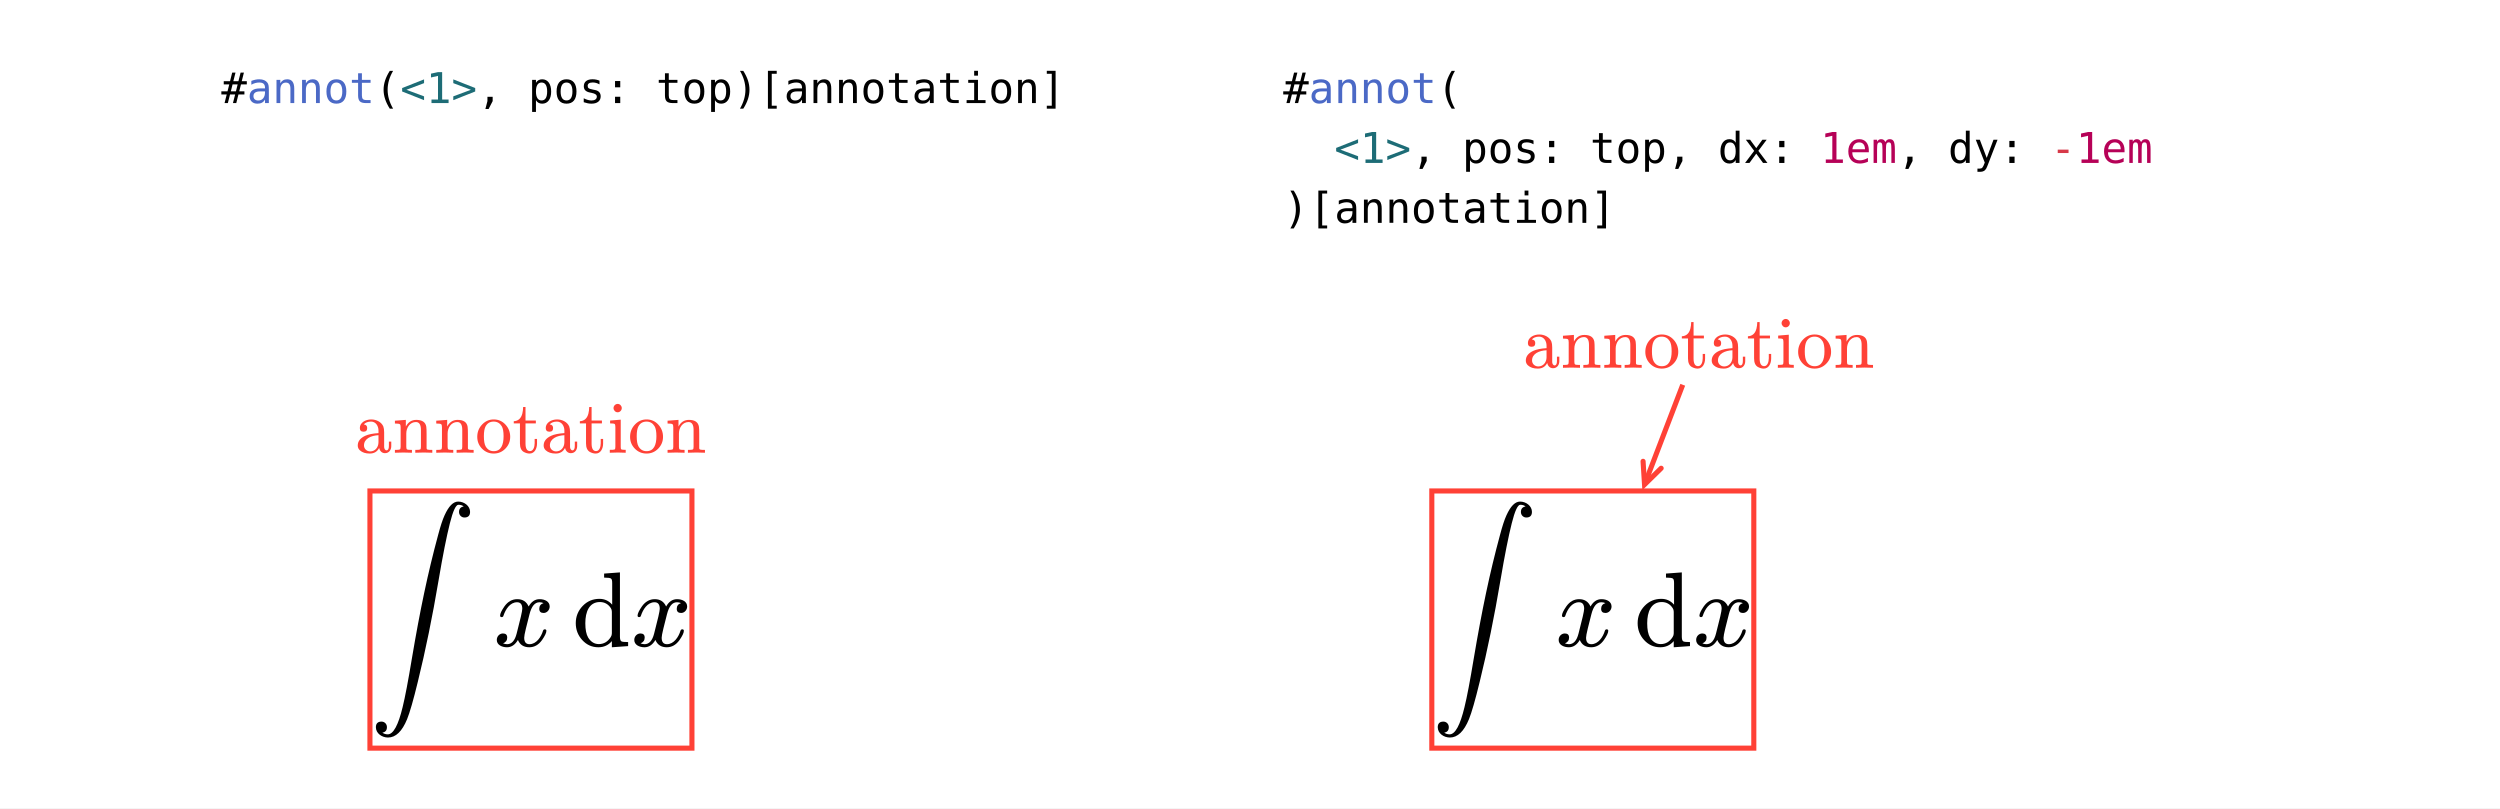
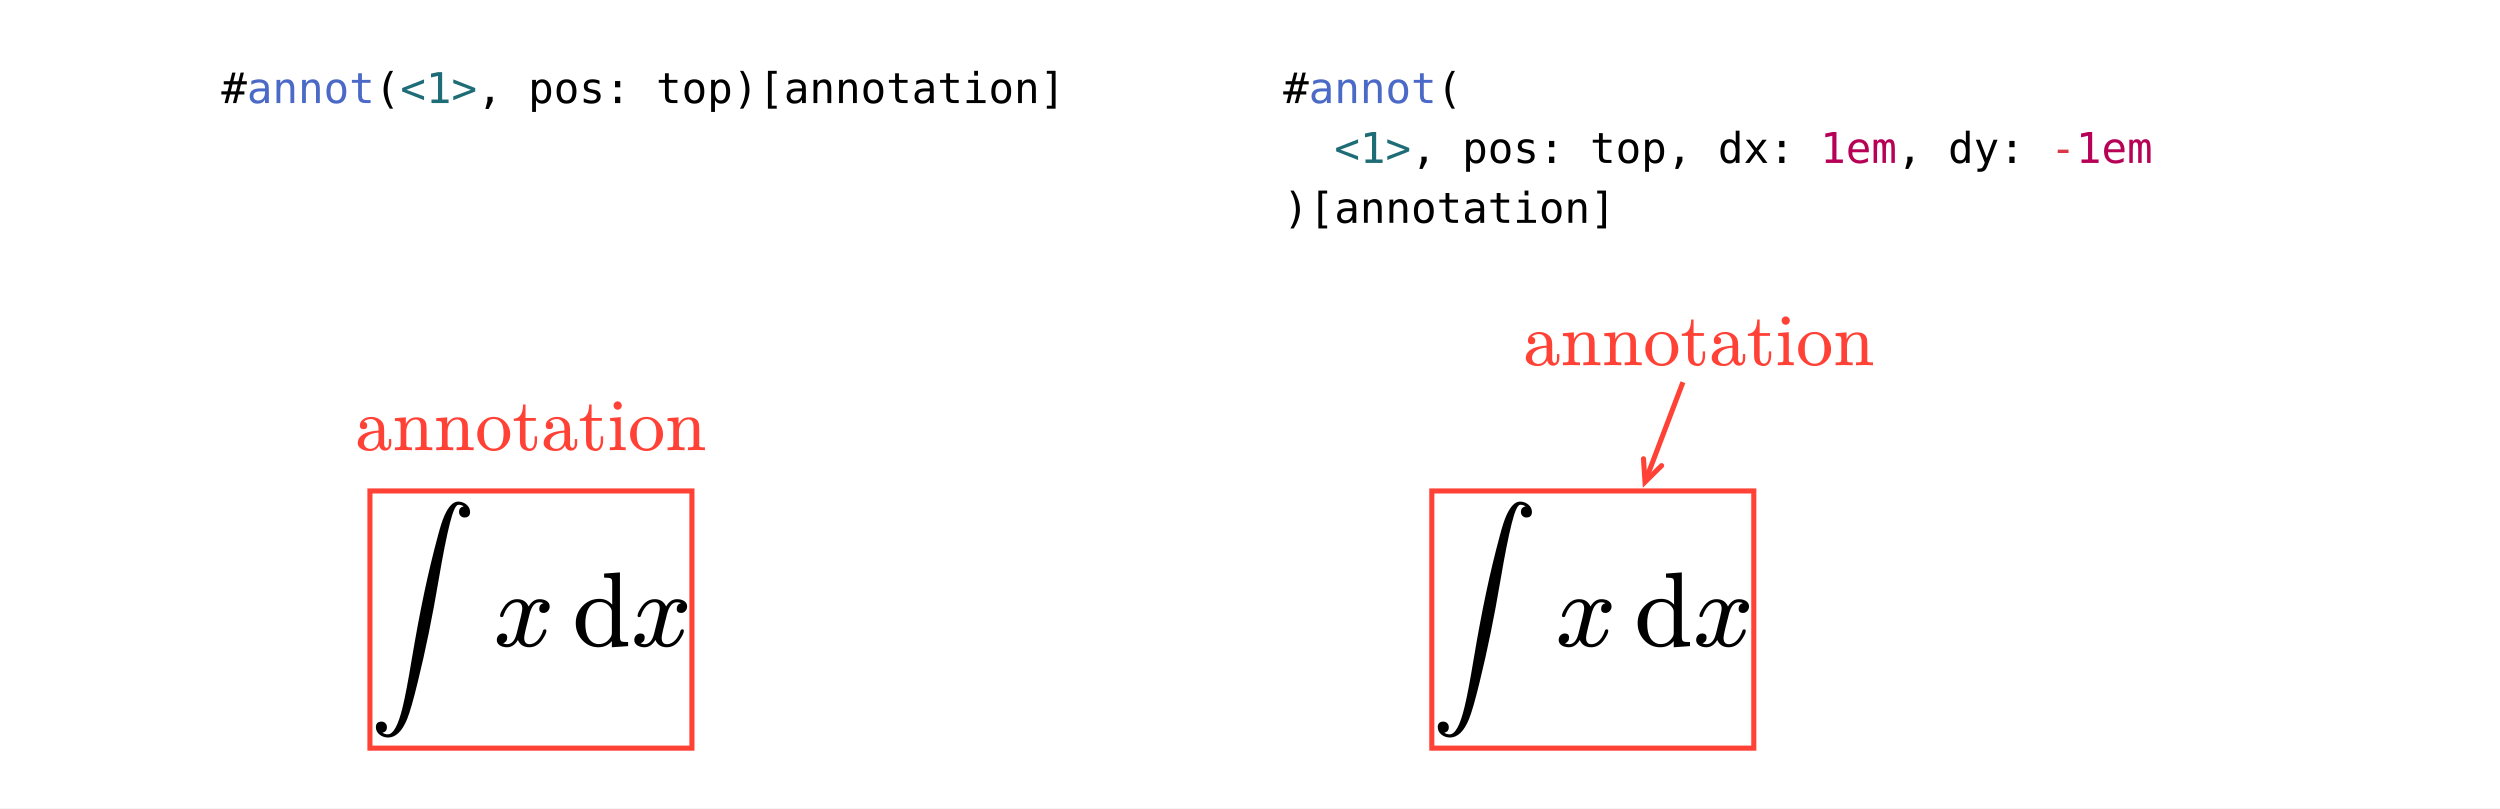
<svg xmlns="http://www.w3.org/2000/svg" xmlns:xlink="http://www.w3.org/1999/xlink" class="typst-doc" viewBox="0 0 376.693 121.798" width="376.693pt" height="121.798pt">
  <path class="typst-shape" fill="#ffffff" fill-rule="nonzero" d="M 0 0v 121.798 h 376.693 v -121.798 Z " />
  <g>
    <g class="typst-group">
      <g>
        <g class="typst-group" transform="matrix(1 0 0 1 33.34646 10.66929)">
          <g>
            <g class="typst-text" transform="matrix(1 0 0 -1 0 4.8625)">
              <use xlink:href="#g446610C334E1F1C508C8A5ACFC728367" x="0" y="0" fill="#000000" fill-rule="nonzero" />
            </g>
            <g class="typst-text" transform="matrix(1 0 0 -1 3.853125 4.8625)">
              <use xlink:href="#g5B75240DD05FA199173C0B4882B6E893" x="0" y="0" fill="#4b69c6" fill-rule="nonzero" />
              <use xlink:href="#g8D93E338074ADA469F0916B04E30A307" x="3.853" y="0" fill="#4b69c6" fill-rule="nonzero" />
              <use xlink:href="#g8D93E338074ADA469F0916B04E30A307" x="7.706" y="0" fill="#4b69c6" fill-rule="nonzero" />
              <use xlink:href="#gD4E01E5D4220F0BBFBE10AD57058B5C5" x="11.559" y="0" fill="#4b69c6" fill-rule="nonzero" />
              <use xlink:href="#g4E2E239D22314F28B1FAE2075450C476" x="15.413" y="0" fill="#4b69c6" fill-rule="nonzero" />
            </g>
            <g class="typst-text" transform="matrix(1 0 0 -1 23.11875 4.8625)">
              <use xlink:href="#g7AB1ED87CBD2570F4F770A5520587D9F" x="0" y="0" fill="#000000" fill-rule="nonzero" />
            </g>
            <g class="typst-text" transform="matrix(1 0 0 -1 26.97188 4.8625)">
              <use xlink:href="#gDEC50A601A4A725E1C530D6FFABB1FA0" x="0" y="0" fill="#1d6c76" fill-rule="nonzero" />
              <use xlink:href="#g7E95D315B623A8ED2D25BB9F14283554" x="3.853" y="0" fill="#1d6c76" fill-rule="nonzero" />
              <use xlink:href="#g2F44266E56FD98B059DD67DD87FC0442" x="7.706" y="0" fill="#1d6c76" fill-rule="nonzero" />
            </g>
            <g class="typst-text" transform="matrix(1 0 0 -1 38.53125 4.8625)">
              <use xlink:href="#gFC2FC91C203C28CFA81C92BA59AE86AE" x="0" y="0" fill="#000000" fill-rule="nonzero" />
              <use xlink:href="#g32BD3AFDC4A0DB91A4AA405D0FCE7C0D" x="7.706" y="0" fill="#000000" fill-rule="nonzero" />
              <use xlink:href="#gD4E01E5D4220F0BBFBE10AD57058B5C5" x="11.559" y="0" fill="#000000" fill-rule="nonzero" />
              <use xlink:href="#gD6D5B85618C8D81E7339503BE043658D" x="15.413" y="0" fill="#000000" fill-rule="nonzero" />
              <use xlink:href="#g6C3FFB0F14ABB5AEDC80B863BEAF31F3" x="19.266" y="0" fill="#000000" fill-rule="nonzero" />
              <use xlink:href="#g4E2E239D22314F28B1FAE2075450C476" x="26.972" y="0" fill="#000000" fill-rule="nonzero" />
              <use xlink:href="#gD4E01E5D4220F0BBFBE10AD57058B5C5" x="30.825" y="0" fill="#000000" fill-rule="nonzero" />
              <use xlink:href="#g32BD3AFDC4A0DB91A4AA405D0FCE7C0D" x="34.678" y="0" fill="#000000" fill-rule="nonzero" />
              <use xlink:href="#gD5D438D52F6B878F81FAF05AD5D3DF0" x="38.531" y="0" fill="#000000" fill-rule="nonzero" />
              <use xlink:href="#g22DA6678A35B014BF9AD3944D808F65F" x="42.384" y="0" fill="#000000" fill-rule="nonzero" />
              <use xlink:href="#g5B75240DD05FA199173C0B4882B6E893" x="46.237" y="0" fill="#000000" fill-rule="nonzero" />
              <use xlink:href="#g8D93E338074ADA469F0916B04E30A307" x="50.091" y="0" fill="#000000" fill-rule="nonzero" />
              <use xlink:href="#g8D93E338074ADA469F0916B04E30A307" x="53.944" y="0" fill="#000000" fill-rule="nonzero" />
              <use xlink:href="#gD4E01E5D4220F0BBFBE10AD57058B5C5" x="57.797" y="0" fill="#000000" fill-rule="nonzero" />
              <use xlink:href="#g4E2E239D22314F28B1FAE2075450C476" x="61.65" y="0" fill="#000000" fill-rule="nonzero" />
              <use xlink:href="#g5B75240DD05FA199173C0B4882B6E893" x="65.503" y="0" fill="#000000" fill-rule="nonzero" />
              <use xlink:href="#g4E2E239D22314F28B1FAE2075450C476" x="69.356" y="0" fill="#000000" fill-rule="nonzero" />
              <use xlink:href="#gCFD8DEB261C5A84DE5FFE5860FB34A53" x="73.209" y="0" fill="#000000" fill-rule="nonzero" />
              <use xlink:href="#gD4E01E5D4220F0BBFBE10AD57058B5C5" x="77.062" y="0" fill="#000000" fill-rule="nonzero" />
              <use xlink:href="#g8D93E338074ADA469F0916B04E30A307" x="80.916" y="0" fill="#000000" fill-rule="nonzero" />
              <use xlink:href="#gDBF1E2CE9ADF7EDF2B74082B9D4DF8EE" x="84.769" y="0" fill="#000000" fill-rule="nonzero" />
            </g>
          </g>
        </g>
        <g class="typst-group" transform="matrix(1 0 0 1 193.3465 10.66929)">
          <g>
            <g class="typst-text" transform="matrix(1 0 0 -1 0 4.8625)">
              <use xlink:href="#g446610C334E1F1C508C8A5ACFC728367" x="0" y="0" fill="#000000" fill-rule="nonzero" />
            </g>
            <g class="typst-text" transform="matrix(1 0 0 -1 3.853125 4.8625)">
              <use xlink:href="#g5B75240DD05FA199173C0B4882B6E893" x="0" y="0" fill="#4b69c6" fill-rule="nonzero" />
              <use xlink:href="#g8D93E338074ADA469F0916B04E30A307" x="3.853" y="0" fill="#4b69c6" fill-rule="nonzero" />
              <use xlink:href="#g8D93E338074ADA469F0916B04E30A307" x="7.706" y="0" fill="#4b69c6" fill-rule="nonzero" />
              <use xlink:href="#gD4E01E5D4220F0BBFBE10AD57058B5C5" x="11.559" y="0" fill="#4b69c6" fill-rule="nonzero" />
              <use xlink:href="#g4E2E239D22314F28B1FAE2075450C476" x="15.413" y="0" fill="#4b69c6" fill-rule="nonzero" />
            </g>
            <g class="typst-text" transform="matrix(1 0 0 -1 23.11875 4.8625)">
              <use xlink:href="#g7AB1ED87CBD2570F4F770A5520587D9F" x="0" y="0" fill="#000000" fill-rule="nonzero" />
            </g>
            <g class="typst-group">
              <g>
                <g class="typst-text" transform="matrix(1 0 0 -1 0 13.885)" />
                <g class="typst-text" transform="matrix(1 0 0 -1 7.70625 13.885)">
                  <use xlink:href="#gDEC50A601A4A725E1C530D6FFABB1FA0" x="0" y="0" fill="#1d6c76" fill-rule="nonzero" />
                  <use xlink:href="#g7E95D315B623A8ED2D25BB9F14283554" x="3.853" y="0" fill="#1d6c76" fill-rule="nonzero" />
                  <use xlink:href="#g2F44266E56FD98B059DD67DD87FC0442" x="7.706" y="0" fill="#1d6c76" fill-rule="nonzero" />
                </g>
                <g class="typst-text" transform="matrix(1 0 0 -1 19.26562 13.885)">
                  <use xlink:href="#gFC2FC91C203C28CFA81C92BA59AE86AE" x="0" y="0" fill="#000000" fill-rule="nonzero" />
                </g>
                <g class="typst-text" transform="matrix(1 0 0 -1 23.11875 13.885)" />
                <g class="typst-text" transform="matrix(1 0 0 -1 26.97188 13.885)">
                  <use xlink:href="#g32BD3AFDC4A0DB91A4AA405D0FCE7C0D" x="0" y="0" fill="#000000" fill-rule="nonzero" />
                  <use xlink:href="#gD4E01E5D4220F0BBFBE10AD57058B5C5" x="3.853" y="0" fill="#000000" fill-rule="nonzero" />
                  <use xlink:href="#gD6D5B85618C8D81E7339503BE043658D" x="7.706" y="0" fill="#000000" fill-rule="nonzero" />
                </g>
                <g class="typst-text" transform="matrix(1 0 0 -1 38.53125 13.885)">
                  <use xlink:href="#g6C3FFB0F14ABB5AEDC80B863BEAF31F3" x="0" y="0" fill="#000000" fill-rule="nonzero" />
                </g>
                <g class="typst-text" transform="matrix(1 0 0 -1 42.38437 13.885)" />
                <g class="typst-text" transform="matrix(1 0 0 -1 46.2375 13.885)">
                  <use xlink:href="#g4E2E239D22314F28B1FAE2075450C476" x="0" y="0" fill="#000000" fill-rule="nonzero" />
                  <use xlink:href="#gD4E01E5D4220F0BBFBE10AD57058B5C5" x="3.853" y="0" fill="#000000" fill-rule="nonzero" />
                  <use xlink:href="#g32BD3AFDC4A0DB91A4AA405D0FCE7C0D" x="7.706" y="0" fill="#000000" fill-rule="nonzero" />
                </g>
                <g class="typst-text" transform="matrix(1 0 0 -1 57.79688 13.885)">
                  <use xlink:href="#gFC2FC91C203C28CFA81C92BA59AE86AE" x="0" y="0" fill="#000000" fill-rule="nonzero" />
                </g>
                <g class="typst-text" transform="matrix(1 0 0 -1 61.65 13.885)" />
                <g class="typst-text" transform="matrix(1 0 0 -1 65.50312 13.885)">
                  <use xlink:href="#gA31B85EF5C1CBF4F38981B4545CDEA40" x="0" y="0" fill="#000000" fill-rule="nonzero" />
                  <use xlink:href="#g647CAC84BB24306F08CD69C4B871A157" x="3.853" y="0" fill="#000000" fill-rule="nonzero" />
                </g>
                <g class="typst-text" transform="matrix(1 0 0 -1 73.20938 13.885)">
                  <use xlink:href="#g6C3FFB0F14ABB5AEDC80B863BEAF31F3" x="0" y="0" fill="#000000" fill-rule="nonzero" />
                </g>
                <g class="typst-text" transform="matrix(1 0 0 -1 77.0625 13.885)" />
                <g class="typst-text" transform="matrix(1 0 0 -1 80.91562 13.885)">
                  <use xlink:href="#g7E95D315B623A8ED2D25BB9F14283554" x="0" y="0" fill="#b60157" fill-rule="nonzero" />
                  <use xlink:href="#g959196902C5255318B928123C1A079D6" x="3.853" y="0" fill="#b60157" fill-rule="nonzero" />
                  <use xlink:href="#gF7938D3ECD44DB8D1091D450585B6797" x="7.706" y="0" fill="#b60157" fill-rule="nonzero" />
                </g>
                <g class="typst-text" transform="matrix(1 0 0 -1 92.475 13.885)">
                  <use xlink:href="#gFC2FC91C203C28CFA81C92BA59AE86AE" x="0" y="0" fill="#000000" fill-rule="nonzero" />
                </g>
                <g class="typst-text" transform="matrix(1 0 0 -1 96.32812 13.885)" />
                <g class="typst-text" transform="matrix(1 0 0 -1 100.1812 13.885)">
                  <use xlink:href="#gA31B85EF5C1CBF4F38981B4545CDEA40" x="0" y="0" fill="#000000" fill-rule="nonzero" />
                  <use xlink:href="#g2EF30D751B1E2250E2E8DF71E6678D3A" x="3.853" y="0" fill="#000000" fill-rule="nonzero" />
                </g>
                <g class="typst-text" transform="matrix(1 0 0 -1 107.8875 13.885)">
                  <use xlink:href="#g6C3FFB0F14ABB5AEDC80B863BEAF31F3" x="0" y="0" fill="#000000" fill-rule="nonzero" />
                </g>
                <g class="typst-text" transform="matrix(1 0 0 -1 111.7406 13.885)" />
                <g class="typst-text" transform="matrix(1 0 0 -1 115.5937 13.885)">
                  <use xlink:href="#g863B59108352FCA59F2A17C8060FCFAD" x="0" y="0" fill="#d73948" fill-rule="nonzero" />
                </g>
                <g class="typst-text" transform="matrix(1 0 0 -1 119.4469 13.885)">
                  <use xlink:href="#g7E95D315B623A8ED2D25BB9F14283554" x="0" y="0" fill="#b60157" fill-rule="nonzero" />
                  <use xlink:href="#g959196902C5255318B928123C1A079D6" x="3.853" y="0" fill="#b60157" fill-rule="nonzero" />
                  <use xlink:href="#gF7938D3ECD44DB8D1091D450585B6797" x="7.706" y="0" fill="#b60157" fill-rule="nonzero" />
                </g>
              </g>
            </g>
            <g class="typst-text" transform="matrix(1 0 0 -1 0 22.9075)">
              <use xlink:href="#gD5D438D52F6B878F81FAF05AD5D3DF0" x="0" y="0" fill="#000000" fill-rule="nonzero" />
            </g>
            <g class="typst-text" transform="matrix(1 0 0 -1 3.853125 22.9075)">
              <use xlink:href="#g22DA6678A35B014BF9AD3944D808F65F" x="0" y="0" fill="#000000" fill-rule="nonzero" />
            </g>
            <g class="typst-text" transform="matrix(1 0 0 -1 7.70625 22.9075)">
              <use xlink:href="#g5B75240DD05FA199173C0B4882B6E893" x="0" y="0" fill="#000000" fill-rule="nonzero" />
              <use xlink:href="#g8D93E338074ADA469F0916B04E30A307" x="3.853" y="0" fill="#000000" fill-rule="nonzero" />
              <use xlink:href="#g8D93E338074ADA469F0916B04E30A307" x="7.706" y="0" fill="#000000" fill-rule="nonzero" />
              <use xlink:href="#gD4E01E5D4220F0BBFBE10AD57058B5C5" x="11.559" y="0" fill="#000000" fill-rule="nonzero" />
              <use xlink:href="#g4E2E239D22314F28B1FAE2075450C476" x="15.413" y="0" fill="#000000" fill-rule="nonzero" />
              <use xlink:href="#g5B75240DD05FA199173C0B4882B6E893" x="19.266" y="0" fill="#000000" fill-rule="nonzero" />
              <use xlink:href="#g4E2E239D22314F28B1FAE2075450C476" x="23.119" y="0" fill="#000000" fill-rule="nonzero" />
              <use xlink:href="#gCFD8DEB261C5A84DE5FFE5860FB34A53" x="26.972" y="0" fill="#000000" fill-rule="nonzero" />
              <use xlink:href="#gD4E01E5D4220F0BBFBE10AD57058B5C5" x="30.825" y="0" fill="#000000" fill-rule="nonzero" />
              <use xlink:href="#g8D93E338074ADA469F0916B04E30A307" x="34.678" y="0" fill="#000000" fill-rule="nonzero" />
            </g>
            <g class="typst-text" transform="matrix(1 0 0 -1 46.2375 22.9075)">
              <use xlink:href="#gDBF1E2CE9ADF7EDF2B74082B9D4DF8EE" x="0" y="0" fill="#000000" fill-rule="nonzero" />
            </g>
          </g>
        </g>
        <g class="typst-group">
          <g>
            <g class="typst-group">
              <g>
                <path class="typst-shape" fill="none" stroke="#ff4136" stroke-width="0.768" stroke-linecap="butt" stroke-linejoin="miter" stroke-miterlimit="4" transform="matrix(1 0 0 1 55.74133 73.97679)" d="M 0 0v 38.752 h 48.517 v -38.752 Z " />
                <g class="typst-text" transform="matrix(1 0 0 -1 55.74133 97.35279)">
                  <use xlink:href="#gEEC46140CDE5780D8B2863CD184F1EC6" x="0" y="0" fill="#000000" fill-rule="nonzero" />
                </g>
                <g class="typst-text" transform="matrix(1 0 0 -1 74.392 97.35279)">
                  <use xlink:href="#g349A6FDD52119CA93BDD3F2099C097C0" x="0" y="0" fill="#000000" fill-rule="nonzero" />
                </g>
                <g class="typst-text" transform="matrix(1 0 0 -1 86.21067 97.35279)">
                  <use xlink:href="#gBB8B1EF91DF619024B4CCC3A1B85D9D0" x="0" y="0" fill="#000000" fill-rule="nonzero" />
                </g>
                <g class="typst-text" transform="matrix(1 0 0 -1 95.10667 97.35279)">
                  <use xlink:href="#g349A6FDD52119CA93BDD3F2099C097C0" x="0" y="0" fill="#000000" fill-rule="nonzero" />
                </g>
                <g class="typst-group">
                  <g />
                </g>
-                 <g class="typst-group" transform="matrix(1 0 0 1 52.2656 58.00719)">
+                 <g class="typst-group" transform="matrix(1 0 0 1 52.2656 57.62319)">
                  <g>
                    <g class="typst-text" transform="matrix(1 0 0 -1 1.28 10.2096)">
                      <use xlink:href="#g9119555E6313C444C5D9B8B613AF1D41" x="0" y="0" fill="#ff4136" fill-rule="nonzero" />
                      <use xlink:href="#gE88561D234186DFAF90FA3DFE6619DB0" x="5.6" y="0" fill="#ff4136" fill-rule="nonzero" />
                      <use xlink:href="#gE88561D234186DFAF90FA3DFE6619DB0" x="11.827" y="0" fill="#ff4136" fill-rule="nonzero" />
                      <use xlink:href="#g4E8542DDB2C9914A2DDAFB79BC1DDF27" x="18.054" y="0" fill="#ff4136" fill-rule="nonzero" />
                      <use xlink:href="#g9C2B366DCCC008E3D4F44219CF257AA5" x="23.654" y="0" fill="#ff4136" fill-rule="nonzero" />
                      <use xlink:href="#g9119555E6313C444C5D9B8B613AF1D41" x="28.011" y="0" fill="#ff4136" fill-rule="nonzero" />
                      <use xlink:href="#g9C2B366DCCC008E3D4F44219CF257AA5" x="33.611" y="0" fill="#ff4136" fill-rule="nonzero" />
                      <use xlink:href="#gC5678983D66730087B7672BDFB0EEC43" x="37.968" y="0" fill="#ff4136" fill-rule="nonzero" />
                      <use xlink:href="#g4E8542DDB2C9914A2DDAFB79BC1DDF27" x="41.082" y="0" fill="#ff4136" fill-rule="nonzero" />
                      <use xlink:href="#gE88561D234186DFAF90FA3DFE6619DB0" x="46.682" y="0" fill="#ff4136" fill-rule="nonzero" />
                    </g>
                  </g>
                </g>
              </g>
            </g>
            <g class="typst-group">
              <g>
                <path class="typst-shape" fill="none" stroke="#ff4136" stroke-width="0.768" stroke-linecap="butt" stroke-linejoin="miter" stroke-miterlimit="4" transform="matrix(1 0 0 1 215.7413 73.97679)" d="M 0 0v 38.752 h 48.517 v -38.752 Z " />
                <g class="typst-text" transform="matrix(1 0 0 -1 215.7413 97.35279)">
                  <use xlink:href="#gEEC46140CDE5780D8B2863CD184F1EC6" x="0" y="0" fill="#000000" fill-rule="nonzero" />
                </g>
                <g class="typst-text" transform="matrix(1 0 0 -1 234.392 97.35279)">
                  <use xlink:href="#g349A6FDD52119CA93BDD3F2099C097C0" x="0" y="0" fill="#000000" fill-rule="nonzero" />
                </g>
                <g class="typst-text" transform="matrix(1 0 0 -1 246.2107 97.35279)">
                  <use xlink:href="#gBB8B1EF91DF619024B4CCC3A1B85D9D0" x="0" y="0" fill="#000000" fill-rule="nonzero" />
                </g>
                <g class="typst-text" transform="matrix(1 0 0 -1 255.1067 97.35279)">
                  <use xlink:href="#g349A6FDD52119CA93BDD3F2099C097C0" x="0" y="0" fill="#000000" fill-rule="nonzero" />
                </g>
                <g class="typst-group">
                  <g />
                </g>
                <g class="typst-group">
                  <g>
-                     <g class="typst-group" transform="matrix(1 0 0 1 228.2656 45.20719)">
+                     <g class="typst-group" transform="matrix(1 0 0 1 228.2656 44.82319)">
                      <g>
                        <g class="typst-text" transform="matrix(1 0 0 -1 1.28 10.2096)">
                          <use xlink:href="#g9119555E6313C444C5D9B8B613AF1D41" x="0" y="0" fill="#ff4136" fill-rule="nonzero" />
                          <use xlink:href="#gE88561D234186DFAF90FA3DFE6619DB0" x="5.6" y="0" fill="#ff4136" fill-rule="nonzero" />
                          <use xlink:href="#gE88561D234186DFAF90FA3DFE6619DB0" x="11.827" y="0" fill="#ff4136" fill-rule="nonzero" />
                          <use xlink:href="#g4E8542DDB2C9914A2DDAFB79BC1DDF27" x="18.054" y="0" fill="#ff4136" fill-rule="nonzero" />
                          <use xlink:href="#g9C2B366DCCC008E3D4F44219CF257AA5" x="23.654" y="0" fill="#ff4136" fill-rule="nonzero" />
                          <use xlink:href="#g9119555E6313C444C5D9B8B613AF1D41" x="28.011" y="0" fill="#ff4136" fill-rule="nonzero" />
                          <use xlink:href="#g9C2B366DCCC008E3D4F44219CF257AA5" x="33.611" y="0" fill="#ff4136" fill-rule="nonzero" />
                          <use xlink:href="#gC5678983D66730087B7672BDFB0EEC43" x="37.968" y="0" fill="#ff4136" fill-rule="nonzero" />
                          <use xlink:href="#g4E8542DDB2C9914A2DDAFB79BC1DDF27" x="41.082" y="0" fill="#ff4136" fill-rule="nonzero" />
                          <use xlink:href="#gE88561D234186DFAF90FA3DFE6619DB0" x="46.682" y="0" fill="#ff4136" fill-rule="nonzero" />
                        </g>
                      </g>
                    </g>
-                     <path class="typst-shape" fill="none" stroke="#ff4136" stroke-width="0.768" stroke-linecap="butt" stroke-linejoin="miter" stroke-miterlimit="4" transform="matrix(1 0 0 1 0 -4)" d="M 0 0m 247.794 77.011 l 5.76 -15.034 " />
+                     <path class="typst-shape" fill="none" stroke="#ff4136" stroke-width="0.768" stroke-linecap="butt" stroke-linejoin="miter" stroke-miterlimit="4" transform="matrix(1 0 0 1 0 -4)" d="M 0 0m 247.869 76.626 l 5.707 -15.033 " />
                    <g class="typst-group">
                      <g>
-                         <path class="typst-shape" fill="none" stroke="#ff4136" stroke-width="0.768" stroke-linecap="round" stroke-linejoin="miter" stroke-miterlimit="7" transform="matrix(-0.3577741 0.9338082 -0.9338082 -0.3577741 247.4236 73.97679)" d="M 0 0m -4.224 1.459 l 3.19 -1.459 l -3.19 -1.459 " />
+                         <path class="typst-shape" fill="none" stroke="#ff4136" stroke-width="0.768" stroke-linecap="round" stroke-linejoin="miter" stroke-miterlimit="7" transform="matrix(-0.3549265 0.9348942 -0.9348942 -0.3549265 247.5018 73.59279)" d="M 0 0m -4.224 1.459 l 3.19 -1.459 l -3.19 -1.459 " />
                      </g>
                    </g>
                  </g>
                </g>
              </g>
            </g>
          </g>
        </g>
      </g>
    </g>
  </g>
  <defs id="glyph">
    <symbol id="g446610C334E1F1C508C8A5ACFC728367" overflow="visible">
      <path d="M 0 0m 2.138 4.594 l -0.325 -1.297 h 0.766 l 0.328 1.297 h 0.5 l -0.328 -1.297 h 0.763 v -0.481 h -0.878 l -0.263 -1.044 h 0.781 v -0.478 h -0.903 l -0.325 -1.294 h -0.5 l 0.328 1.294 h -0.769 l -0.328 -1.294 h -0.497 l 0.325 1.294 h -0.806 v 0.478 h 0.928 l 0.263 1.044 h -0.831 v 0.481 h 0.947 l 0.325 1.297 h 0.5 Z m 0.325 -1.778 h -0.766 l -0.262 -1.044 h 0.769 l 0.259 1.044 Z " />
    </symbol>
    <symbol id="g5B75240DD05FA199173C0B4882B6E893" overflow="visible">
      <path d="M 0 0m 2.194 1.759 h -0.191 q -0.503 0 -0.758 -0.177 q -0.255 -0.177 -0.255 -0.527 q 0 -0.316 0.191 -0.491 q 0.191 -0.175 0.528 -0.175 q 0.475 0 0.747 0.33 q 0.272 0.33 0.275 0.911 v 0.128 h -0.537 Z m 1.116 0.238 v -1.997 h -0.578 v 0.519 q -0.184 -0.312 -0.464 -0.461 q -0.28 -0.148 -0.68 -0.148 q -0.534 0 -0.853 0.302 q -0.319 0.302 -0.319 0.808 q 0 0.584 0.392 0.887 q 0.392 0.303 1.152 0.303 h 0.772 v 0.091 q -0.003 0.419 -0.213 0.608 q -0.209 0.189 -0.669 0.189 q -0.294 0 -0.594 -0.084 q -0.3 -0.084 -0.584 -0.247 v 0.575 q 0.319 0.122 0.611 0.183 q 0.292 0.061 0.567 0.061 q 0.434 0 0.742 -0.128 q 0.308 -0.128 0.498 -0.384 q 0.119 -0.156 0.169 -0.386 q 0.05 -0.23 0.05 -0.689 Z " />
    </symbol>
    <symbol id="g8D93E338074ADA469F0916B04E30A307" overflow="visible">
      <path d="M 0 0m 3.284 2.169 v -2.169 h -0.578 v 2.169 q 0 0.472 -0.166 0.694 q -0.166 0.222 -0.519 0.222 q -0.403 0 -0.62 -0.286 q -0.217 -0.286 -0.217 -0.82 v -1.978 h -0.575 v 3.5 h 0.575 v -0.525 q 0.153 0.3 0.416 0.455 q 0.263 0.155 0.622 0.155 q 0.534 0 0.798 -0.352 q 0.264 -0.352 0.264 -1.064 Z " />
    </symbol>
    <symbol id="gD4E01E5D4220F0BBFBE10AD57058B5C5" overflow="visible">
      <path d="M 0 0m 1.925 3.097 q -0.438 0 -0.662 -0.341 q -0.225 -0.341 -0.225 -1.009 q 0 -0.666 0.225 -1.008 q 0.225 -0.342 0.662 -0.342 q 0.441 0 0.666 0.342 q 0.225 0.342 0.225 1.008 q 0 0.669 -0.225 1.009 q -0.225 0.341 -0.666 0.341 Z m 0 0.488 q 0.728 0 1.114 -0.472 q 0.386 -0.472 0.386 -1.366 q 0 -0.897 -0.384 -1.367 q -0.384 -0.47 -1.116 -0.47 q -0.728 0 -1.113 0.47 q -0.384 0.47 -0.384 1.367 q 0 0.894 0.384 1.366 q 0.384 0.472 1.113 0.472 Z " />
    </symbol>
    <symbol id="g4E2E239D22314F28B1FAE2075450C476" overflow="visible">
      <path d="M 0 0m 1.919 4.494 v -0.994 h 1.306 v -0.447 h -1.306 v -1.9 q 0 -0.388 0.147 -0.541 q 0.147 -0.153 0.513 -0.153 h 0.647 v -0.459 h -0.703 q -0.647 0 -0.913 0.259 q -0.266 0.259 -0.266 0.894 v 1.9 h -0.934 v 0.447 h 0.934 v 0.994 h 0.575 Z " />
    </symbol>
    <symbol id="g7AB1ED87CBD2570F4F770A5520587D9F" overflow="visible">
      <path d="M 0 0m 2.766 4.856 q -0.416 -0.713 -0.62 -1.42 q -0.205 -0.708 -0.205 -1.427 q 0 -0.716 0.205 -1.425 q 0.205 -0.709 0.62 -1.428 h -0.5 q -0.472 0.744 -0.703 1.448 q -0.231 0.705 -0.231 1.405 q 0 0.697 0.231 1.403 q 0.231 0.706 0.703 1.444 h 0.5 Z " />
    </symbol>
    <symbol id="gDEC50A601A4A725E1C530D6FFABB1FA0" overflow="visible">
      <path d="M 0 0m 3.578 3.003 l -2.656 -1 l 2.656 -0.991 v -0.572 l -3.303 1.306 v 0.519 l 3.303 1.306 v -0.569 Z " />
    </symbol>
    <symbol id="g7E95D315B623A8ED2D25BB9F14283554" overflow="visible">
      <path d="M 0 0m 0.844 0.531 h 0.981 v 3.566 l -1.056 -0.238 v 0.575 l 1.05 0.231 h 0.631 v -4.134 h 0.969 v -0.531 h -2.575 v 0.531 Z " />
    </symbol>
    <symbol id="g2F44266E56FD98B059DD67DD87FC0442" overflow="visible">
      <path d="M 0 0m 0.275 3.003 v 0.569 l 3.303 -1.306 v -0.519 l -3.303 -1.306 v 0.572 l 2.656 0.991 l -2.656 1 Z " />
    </symbol>
    <symbol id="gFC2FC91C203C28CFA81C92BA59AE86AE" overflow="visible">
      <path d="M 0 0m 1.569 0.947 h 0.787 v -0.647 l -0.616 -1.197 h -0.481 l 0.309 1.197 v 0.647 Z " />
    </symbol>
    <symbol id="g32BD3AFDC4A0DB91A4AA405D0FCE7C0D" overflow="visible">
      <path d="M 0 0m 1.172 0.441 v -1.772 h -0.578 v 4.831 h 0.578 v -0.447 q 0.144 0.259 0.383 0.395 q 0.239 0.136 0.552 0.136 q 0.634 0 0.995 -0.491 q 0.361 -0.491 0.361 -1.359 q 0 -0.853 -0.362 -1.339 q -0.363 -0.486 -0.994 -0.486 q -0.319 0 -0.558 0.136 q -0.239 0.136 -0.377 0.395 Z m 1.688 1.306 q 0 0.669 -0.211 1.009 q -0.211 0.341 -0.627 0.341 q -0.419 0 -0.634 -0.342 q -0.216 -0.342 -0.216 -1.008 q 0 -0.662 0.216 -1.006 q 0.216 -0.344 0.634 -0.344 q 0.416 0 0.627 0.341 q 0.211 0.341 0.211 1.009 Z " />
    </symbol>
    <symbol id="gD6D5B85618C8D81E7339503BE043658D" overflow="visible">
      <path d="M 0 0m 3.041 3.378 v -0.562 q -0.247 0.144 -0.497 0.216 q -0.25 0.072 -0.509 0.072 q -0.391 0 -0.583 -0.127 q -0.192 -0.127 -0.192 -0.386 q 0 -0.234 0.144 -0.35 q 0.144 -0.116 0.716 -0.225 l 0.231 -0.044 q 0.428 -0.081 0.648 -0.325 q 0.22 -0.244 0.22 -0.634 q 0 -0.519 -0.369 -0.811 q -0.369 -0.292 -1.025 -0.292 q -0.259 0 -0.544 0.055 q -0.284 0.055 -0.616 0.164 v 0.594 q 0.322 -0.166 0.616 -0.248 q 0.294 -0.083 0.556 -0.083 q 0.381 0 0.591 0.155 q 0.209 0.155 0.209 0.433 q 0 0.4 -0.766 0.553 l -0.025 0.006 l -0.216 0.044 q -0.497 0.097 -0.725 0.327 q -0.228 0.23 -0.228 0.627 q 0 0.503 0.341 0.777 q 0.341 0.273 0.972 0.273 q 0.281 0 0.541 -0.052 q 0.259 -0.052 0.509 -0.155 Z " />
    </symbol>
    <symbol id="g6C3FFB0F14ABB5AEDC80B863BEAF31F3" overflow="visible">
      <path d="M 0 0m 1.528 3.322 h 0.787 v -0.947 h -0.787 v 0.947 Z m 0 -2.369 h 0.787 v -0.953 h -0.787 v 0.953 Z " />
    </symbol>
    <symbol id="gD5D438D52F6B878F81FAF05AD5D3DF0" overflow="visible">
      <path d="M 0 0m 1.087 4.856 h 0.5 q 0.472 -0.738 0.703 -1.444 q 0.231 -0.706 0.231 -1.403 q 0 -0.703 -0.231 -1.409 q -0.231 -0.706 -0.703 -1.444 h -0.5 q 0.416 0.725 0.62 1.434 q 0.205 0.709 0.205 1.419 q 0 0.712 -0.205 1.422 q -0.205 0.709 -0.62 1.425 Z " />
    </symbol>
    <symbol id="g22DA6678A35B014BF9AD3944D808F65F" overflow="visible">
      <path d="M 0 0m 1.447 4.862 h 1.325 v -0.447 h -0.75 v -4.812 h 0.75 v -0.447 h -1.325 v 5.706 Z " />
    </symbol>
    <symbol id="gCFD8DEB261C5A84DE5FFE5860FB34A53" overflow="visible">
      <path d="M 0 0m 0.8 3.5 h 1.472 v -3.053 h 1.141 v -0.447 h -2.856 v 0.447 h 1.141 v 2.606 h -0.897 v 0.447 Z m 0.897 1.363 h 0.575 v -0.728 h -0.575 v 0.728 Z " />
    </symbol>
    <symbol id="gDBF1E2CE9ADF7EDF2B74082B9D4DF8EE" overflow="visible">
      <path d="M 0 0m 2.406 4.862 v -5.706 h -1.325 v 0.447 h 0.75 v 4.812 h -0.75 v 0.447 h 1.325 Z " />
    </symbol>
    <symbol id="gA31B85EF5C1CBF4F38981B4545CDEA40" overflow="visible">
      <path d="M 0 0m 2.681 3.053 v 1.809 h 0.575 v -4.862 h -0.575 v 0.441 q -0.144 -0.259 -0.383 -0.395 q -0.239 -0.136 -0.552 -0.136 q -0.634 0 -0.998 0.492 q -0.364 0.492 -0.364 1.358 q 0 0.853 0.366 1.339 q 0.366 0.486 0.997 0.486 q 0.316 0 0.556 -0.136 q 0.241 -0.136 0.378 -0.395 Z m -1.691 -1.306 q 0 -0.669 0.212 -1.009 q 0.212 -0.341 0.628 -0.341 q 0.416 0 0.633 0.344 q 0.217 0.344 0.217 1.006 q 0 0.666 -0.217 1.008 q -0.217 0.342 -0.633 0.342 q -0.416 0 -0.628 -0.341 q -0.212 -0.341 -0.212 -1.009 Z " />
    </symbol>
    <symbol id="g647CAC84BB24306F08CD69C4B871A157" overflow="visible">
      <path d="M 0 0m 3.494 3.5 l -1.253 -1.675 l 1.375 -1.825 h -0.666 l -1.025 1.403 l -1.022 -1.403 h -0.666 l 1.375 1.825 l -1.253 1.675 h 0.637 l 0.928 -1.266 l 0.922 1.266 h 0.647 Z " />
    </symbol>
    <symbol id="g959196902C5255318B928123C1A079D6" overflow="visible">
      <path d="M 0 0m 3.475 1.894 v -0.281 h -2.491 v -0.019 q 0 -0.572 0.298 -0.884 q 0.298 -0.313 0.842 -0.313 q 0.275 0 0.575 0.088 q 0.3 0.088 0.641 0.266 v -0.572 q -0.328 -0.134 -0.633 -0.202 q -0.305 -0.067 -0.589 -0.067 q -0.816 0 -1.275 0.489 q -0.459 0.489 -0.459 1.348 q 0 0.838 0.45 1.338 q 0.45 0.5 1.2 0.5 q 0.669 0 1.055 -0.453 q 0.386 -0.453 0.386 -1.238 Z m -0.575 0.169 q -0.013 0.506 -0.239 0.77 q -0.227 0.264 -0.652 0.264 q -0.416 0 -0.684 -0.275 q -0.269 -0.275 -0.319 -0.763 l 1.894 0.003 Z " />
    </symbol>
    <symbol id="gF7938D3ECD44DB8D1091D450585B6797" overflow="visible">
      <path d="M 0 0m 2.112 3.144 q 0.106 0.225 0.27 0.333 q 0.164 0.108 0.395 0.108 q 0.422 0 0.595 -0.327 q 0.173 -0.327 0.173 -1.23 v -2.028 h -0.525 v 2.003 q 0 0.741 -0.083 0.92 q -0.083 0.18 -0.302 0.18 q -0.25 0 -0.342 -0.192 q -0.092 -0.192 -0.092 -0.908 v -2.003 h -0.525 v 2.003 q 0 0.75 -0.089 0.925 q -0.089 0.175 -0.32 0.175 q -0.228 0 -0.317 -0.192 q -0.089 -0.192 -0.089 -0.908 v -2.003 h -0.522 v 3.5 h 0.522 v -0.3 q 0.103 0.188 0.258 0.286 q 0.155 0.098 0.352 0.098 q 0.237 0 0.395 -0.109 q 0.158 -0.109 0.245 -0.331 Z " />
    </symbol>
    <symbol id="g2EF30D751B1E2250E2E8DF71E6678D3A" overflow="visible">
      <path d="M 0 0m 2.681 1.125 q -0.144 -0.366 -0.366 -0.963 q -0.309 -0.825 -0.416 -1.006 q -0.144 -0.244 -0.359 -0.366 q -0.216 -0.122 -0.503 -0.122 h -0.463 v 0.481 h 0.341 q 0.253 0 0.397 0.147 q 0.144 0.147 0.366 0.759 l -1.353 3.444 h 0.609 l 1.038 -2.737 l 1.022 2.737 h 0.609 l -0.922 -2.375 Z " />
    </symbol>
    <symbol id="g863B59108352FCA59F2A17C8060FCFAD" overflow="visible">
      <path d="M 0 0m 1.113 2.009 h 1.628 v -0.513 h -1.628 v 0.513 Z " />
    </symbol>
    <symbol id="gEEC46140CDE5780D8B2863CD184F1EC6" overflow="visible">
      <path d="M 0 0m 13.296 21.776 c -0.752 0 -1.424 -0.688 -2.048 -2.064 c -0.304 -0.656 -0.624 -1.648 -0.976 -2.976 c -1.552 -5.728 -2.72 -11.312 -3.952 -18.608 c -0.56 -3.376 -1.024 -5.824 -1.392 -7.312 c -0.656 -2.736 -1.408 -4.112 -2.24 -4.112 c -0.304 0 -0.576 0.08 -0.816 0.256 c 0.464 0.08 0.688 0.352 0.688 0.832 c 0 0.464 -0.352 0.832 -0.816 0.832 c -0.56 0 -0.848 -0.288 -0.848 -0.848 c 0 -0.928 0.912 -1.552 1.824 -1.552 c 1.168 0 2.128 0.928 2.88 2.768 c 0.4 0.976 0.944 2.864 1.616 5.632 c 1.168 4.752 2.208 9.84 3.12 15.248 c 0.64 3.792 1.216 6.672 1.712 8.64 c 0.464 1.856 0.896 2.784 1.28 2.784 c 0.32 0 0.592 -0.08 0.8 -0.256 c -0.464 -0.08 -0.704 -0.352 -0.704 -0.832 c 0 -0.464 0.352 -0.832 0.816 -0.832 c 0.56 0 0.848 0.288 0.848 0.848 c 0 0.88 -0.864 1.552 -1.792 1.552 Z " />
    </symbol>
    <symbol id="g349A6FDD52119CA93BDD3F2099C097C0" overflow="visible">
      <path d="M 0 0m 8.432 5.968 c 0 0.736 -0.72 1.104 -1.52 1.104 c -0.688 0 -1.232 -0.368 -1.648 -1.104 c -0.336 0.736 -0.896 1.104 -1.712 1.104 c -0.784 0 -1.424 -0.368 -1.936 -1.088 c -0.432 -0.624 -0.656 -1.088 -0.656 -1.392 c 0 -0.144 0.08 -0.224 0.24 -0.224 c 0.144 0 0.24 0.08 0.272 0.224 c 0.304 0.928 0.976 2.016 2.048 2.016 c 0.528 0 0.784 -0.336 0.784 -0.992 c 0 -0.336 -0.288 -1.584 -0.848 -3.728 c -0.272 -1.072 -0.752 -1.6 -1.44 -1.6 c -0.224 0 -0.432 0.048 -0.608 0.128 c 0.416 0.16 0.624 0.448 0.624 0.864 c 0 0.416 -0.208 0.624 -0.64 0.624 c -0.528 0 -0.928 -0.448 -0.928 -0.976 c 0 -0.736 0.752 -1.104 1.536 -1.104 c 0.672 0 1.216 0.368 1.648 1.104 c 0.304 -0.736 0.88 -1.104 1.712 -1.104 c 0.768 0 1.408 0.368 1.92 1.088 c 0.432 0.624 0.656 1.088 0.656 1.392 c 0 0.144 -0.08 0.224 -0.24 0.224 c -0.144 0 -0.224 -0.08 -0.272 -0.224 c -0.272 -0.912 -0.992 -2.016 -2.032 -2.016 c -0.528 0 -0.8 0.32 -0.8 0.976 c 0 0.208 0.08 0.656 0.256 1.376 l 0.544 2.16 c 0.304 1.2 0.8 1.808 1.504 1.808 c 0.224 0 0.432 -0.048 0.608 -0.128 c -0.432 -0.144 -0.64 -0.432 -0.64 -0.864 c 0 -0.416 0.224 -0.624 0.656 -0.624 c 0.512 0 0.912 0.464 0.912 0.976 Z " />
    </symbol>
    <symbol id="gBB8B1EF91DF619024B4CCC3A1B85D9D0" overflow="visible">
      <path d="M 0 0m 5.984 -0.176 l 2.448 0.176 v 0.608 c -0.576 0 -0.912 0.032 -1.04 0.128 c -0.128 0.096 -0.192 0.336 -0.192 0.704 v 9.664 l -2.384 -0.176 v -0.608 c 0.56 0 0.912 -0.048 1.04 -0.144 c 0.128 -0.096 0.176 -0.32 0.176 -0.688 v -3.248 c -0.512 0.592 -1.152 0.88 -1.92 0.88 c -0.992 0 -1.84 -0.352 -2.528 -1.072 c -0.688 -0.72 -1.04 -1.584 -1.04 -2.592 c 0 -0.976 0.32 -1.824 0.976 -2.544 c 0.656 -0.72 1.456 -1.088 2.432 -1.088 c 0.816 0 1.504 0.304 2.032 0.928 Z m -1.808 6.816 c 0.688 0 1.248 -0.304 1.648 -0.912 c 0.112 -0.176 0.16 -0.352 0.16 -0.56 v -3.232 c 0 -0.208 -0.048 -0.384 -0.16 -0.56 c -0.448 -0.72 -1.056 -1.072 -1.808 -1.072 c -0.656 0 -1.184 0.32 -1.6 0.976 c -0.288 0.48 -0.432 1.2 -0.432 2.16 c 0 1.744 0.592 3.2 2.192 3.2 Z " />
    </symbol>
    <symbol id="g9119555E6313C444C5D9B8B613AF1D41" overflow="visible">
      <path d="M 0 0m 5.41 1.019 v 0.661 h -0.358 v -0.661 c 0 -0.437 -0.123 -0.661 -0.358 -0.661 c -0.224 0 -0.358 0.28 -0.358 0.504 v 2.206 c 0 0.392 -0.045 0.683 -0.123 0.885 c -0.269 0.661 -1.042 1.064 -1.826 1.064 c -0.862 0 -1.714 -0.482 -1.714 -1.288 c 0 -0.37 0.19 -0.56 0.56 -0.56 c 0.37 0 0.549 0.179 0.549 0.549 c 0 0.325 -0.168 0.515 -0.515 0.549 c 0.246 0.28 0.616 0.426 1.098 0.426 c 0.694 0 1.12 -0.638 1.12 -1.366 v -0.37 c -0.874 -0.056 -1.534 -0.19 -1.994 -0.403 c -0.75 -0.347 -1.131 -0.829 -1.131 -1.467 c 0 -0.291 0.112 -0.538 0.325 -0.728 c 0.358 -0.325 0.851 -0.482 1.478 -0.482 c 0.661 0 1.131 0.28 1.422 0.851 c 0.078 -0.426 0.392 -0.795 0.874 -0.795 c 0.594 0 0.952 0.47 0.952 1.086 Z m -3.17 -0.818 c -0.515 0 -0.941 0.381 -0.941 0.896 c 0 1.042 1.086 1.49 2.184 1.546 v -1.064 c 0 -0.75 -0.493 -1.378 -1.243 -1.378 Z " />
    </symbol>
    <symbol id="gE88561D234186DFAF90FA3DFE6619DB0" overflow="visible">
      <path d="M 0 0m 3.517 4.626 c 0.504 0 0.762 -0.392 0.762 -1.187 v -2.554 c 0 -0.213 -0.034 -0.347 -0.112 -0.392 c -0.078 -0.045 -0.325 -0.067 -0.739 -0.067 v -0.426 l 1.288 0.034 l 1.277 -0.034 v 0.426 c -0.358 0 -0.594 0.011 -0.706 0.045 c -0.112 0.034 -0.157 0.112 -0.157 0.246 v 2.094 c 0 0.526 -0.011 0.896 -0.045 1.109 c -0.112 0.683 -0.616 1.03 -1.501 1.03 c -0.706 0 -1.232 -0.336 -1.579 -1.008 v 1.008 l -1.646 -0.123 v -0.426 c 0.403 0 0.65 -0.034 0.739 -0.101 c 0.09 -0.067 0.123 -0.213 0.123 -0.47 v -2.946 c 0 -0.213 -0.045 -0.347 -0.123 -0.392 c -0.078 -0.045 -0.325 -0.067 -0.739 -0.067 v -0.426 l 1.288 0.034 l 1.277 -0.034 v 0.426 c -0.414 0 -0.65 0.022 -0.728 0.067 c -0.078 0.045 -0.123 0.179 -0.123 0.392 v 2.016 c 0 0.907 0.571 1.725 1.445 1.725 Z " />
    </symbol>
    <symbol id="g4E8542DDB2C9914A2DDAFB79BC1DDF27" overflow="visible">
      <path d="M 0 0m 2.789 -0.123 c 0.694 0 1.277 0.246 1.758 0.739 c 0.482 0.493 0.728 1.086 0.728 1.781 c 0 0.706 -0.235 1.322 -0.706 1.837 c -0.47 0.515 -1.064 0.784 -1.77 0.784 c -0.706 0 -1.288 -0.269 -1.77 -0.784 c -0.482 -0.515 -0.717 -1.131 -0.717 -1.837 c 0 -0.694 0.235 -1.288 0.717 -1.781 c 0.482 -0.493 1.075 -0.739 1.758 -0.739 Z m 0.011 0.358 c -0.538 0 -0.941 0.235 -1.221 0.717 c -0.179 0.314 -0.269 0.829 -0.269 1.534 c 0 0.683 0.09 1.176 0.258 1.49 c 0.269 0.482 0.672 0.717 1.221 0.717 c 0.526 0 0.93 -0.235 1.21 -0.694 c 0.19 -0.314 0.28 -0.818 0.28 -1.512 c 0 -1.299 -0.381 -2.251 -1.478 -2.251 Z " />
    </symbol>
    <symbol id="g9C2B366DCCC008E3D4F44219CF257AA5" overflow="visible">
      <path d="M 0 0m 3.718 1.411 v 0.672 h -0.358 v -0.65 c 0 -0.56 -0.202 -1.187 -0.694 -1.187 c -0.459 0 -0.683 0.381 -0.683 1.142 v 3.035 h 1.557 v 0.426 h -1.557 v 2.038 h -0.358 c -0.011 -0.37 -0.045 -0.694 -0.123 -0.986 c -0.19 -0.739 -0.627 -1.12 -1.288 -1.154 v -0.325 h 0.93 v -3.013 c 0 -0.661 0.202 -1.086 0.594 -1.299 c 0.302 -0.157 0.582 -0.235 0.862 -0.235 c 0.739 0 1.12 0.739 1.12 1.534 Z " />
    </symbol>
    <symbol id="gC5678983D66730087B7672BDFB0EEC43" overflow="visible">
      <path d="M 0 0m 2.173 6.731 c 0 0.336 -0.28 0.627 -0.616 0.627 c -0.336 0 -0.627 -0.291 -0.627 -0.627 c 0 -0.336 0.28 -0.638 0.616 -0.638 c 0.347 0 0.627 0.291 0.627 0.638 Z m -0.571 -6.698 l 1.165 -0.034 v 0.437 c -0.37 0 -0.594 0.022 -0.661 0.067 c -0.067 0.045 -0.09 0.168 -0.09 0.37 v 4.11 l -1.602 -0.134 v -0.426 c 0.37 0 0.605 -0.034 0.683 -0.09 c 0.078 -0.056 0.112 -0.213 0.112 -0.47 v -2.979 c 0 -0.213 -0.034 -0.347 -0.112 -0.392 c -0.078 -0.045 -0.325 -0.056 -0.728 -0.056 v -0.437 Z " />
    </symbol>
  </defs>
</svg>
